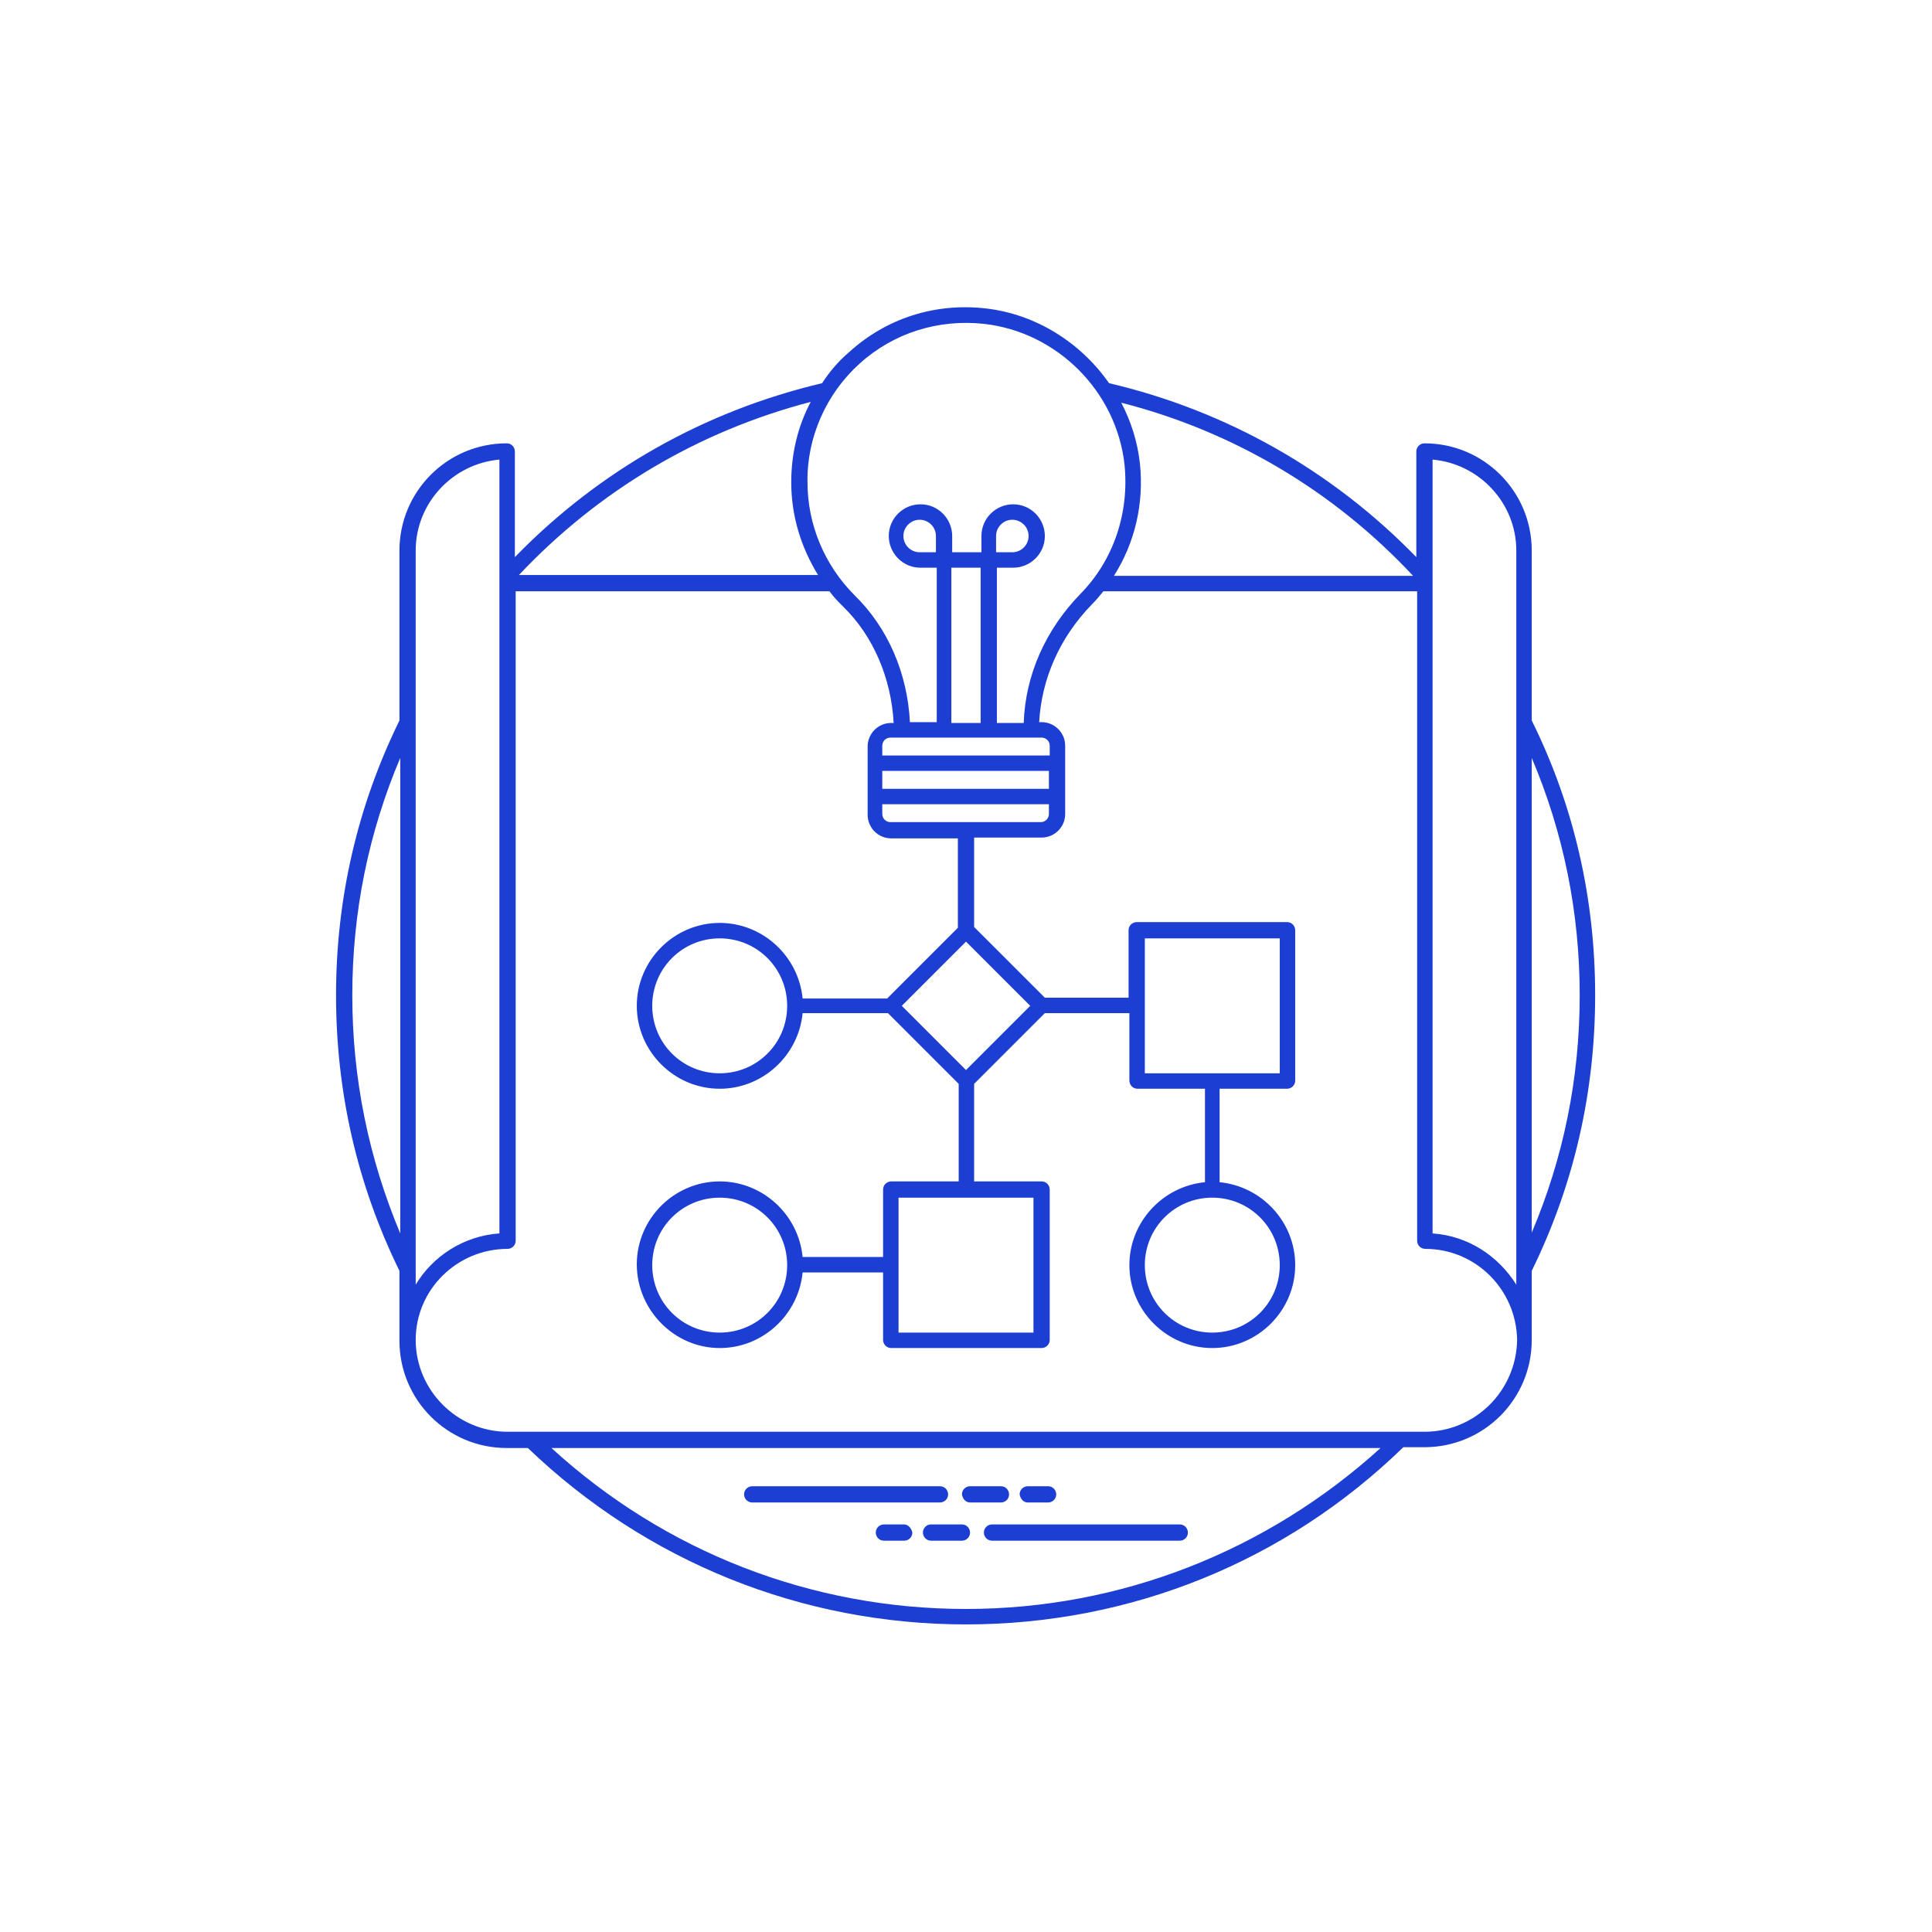
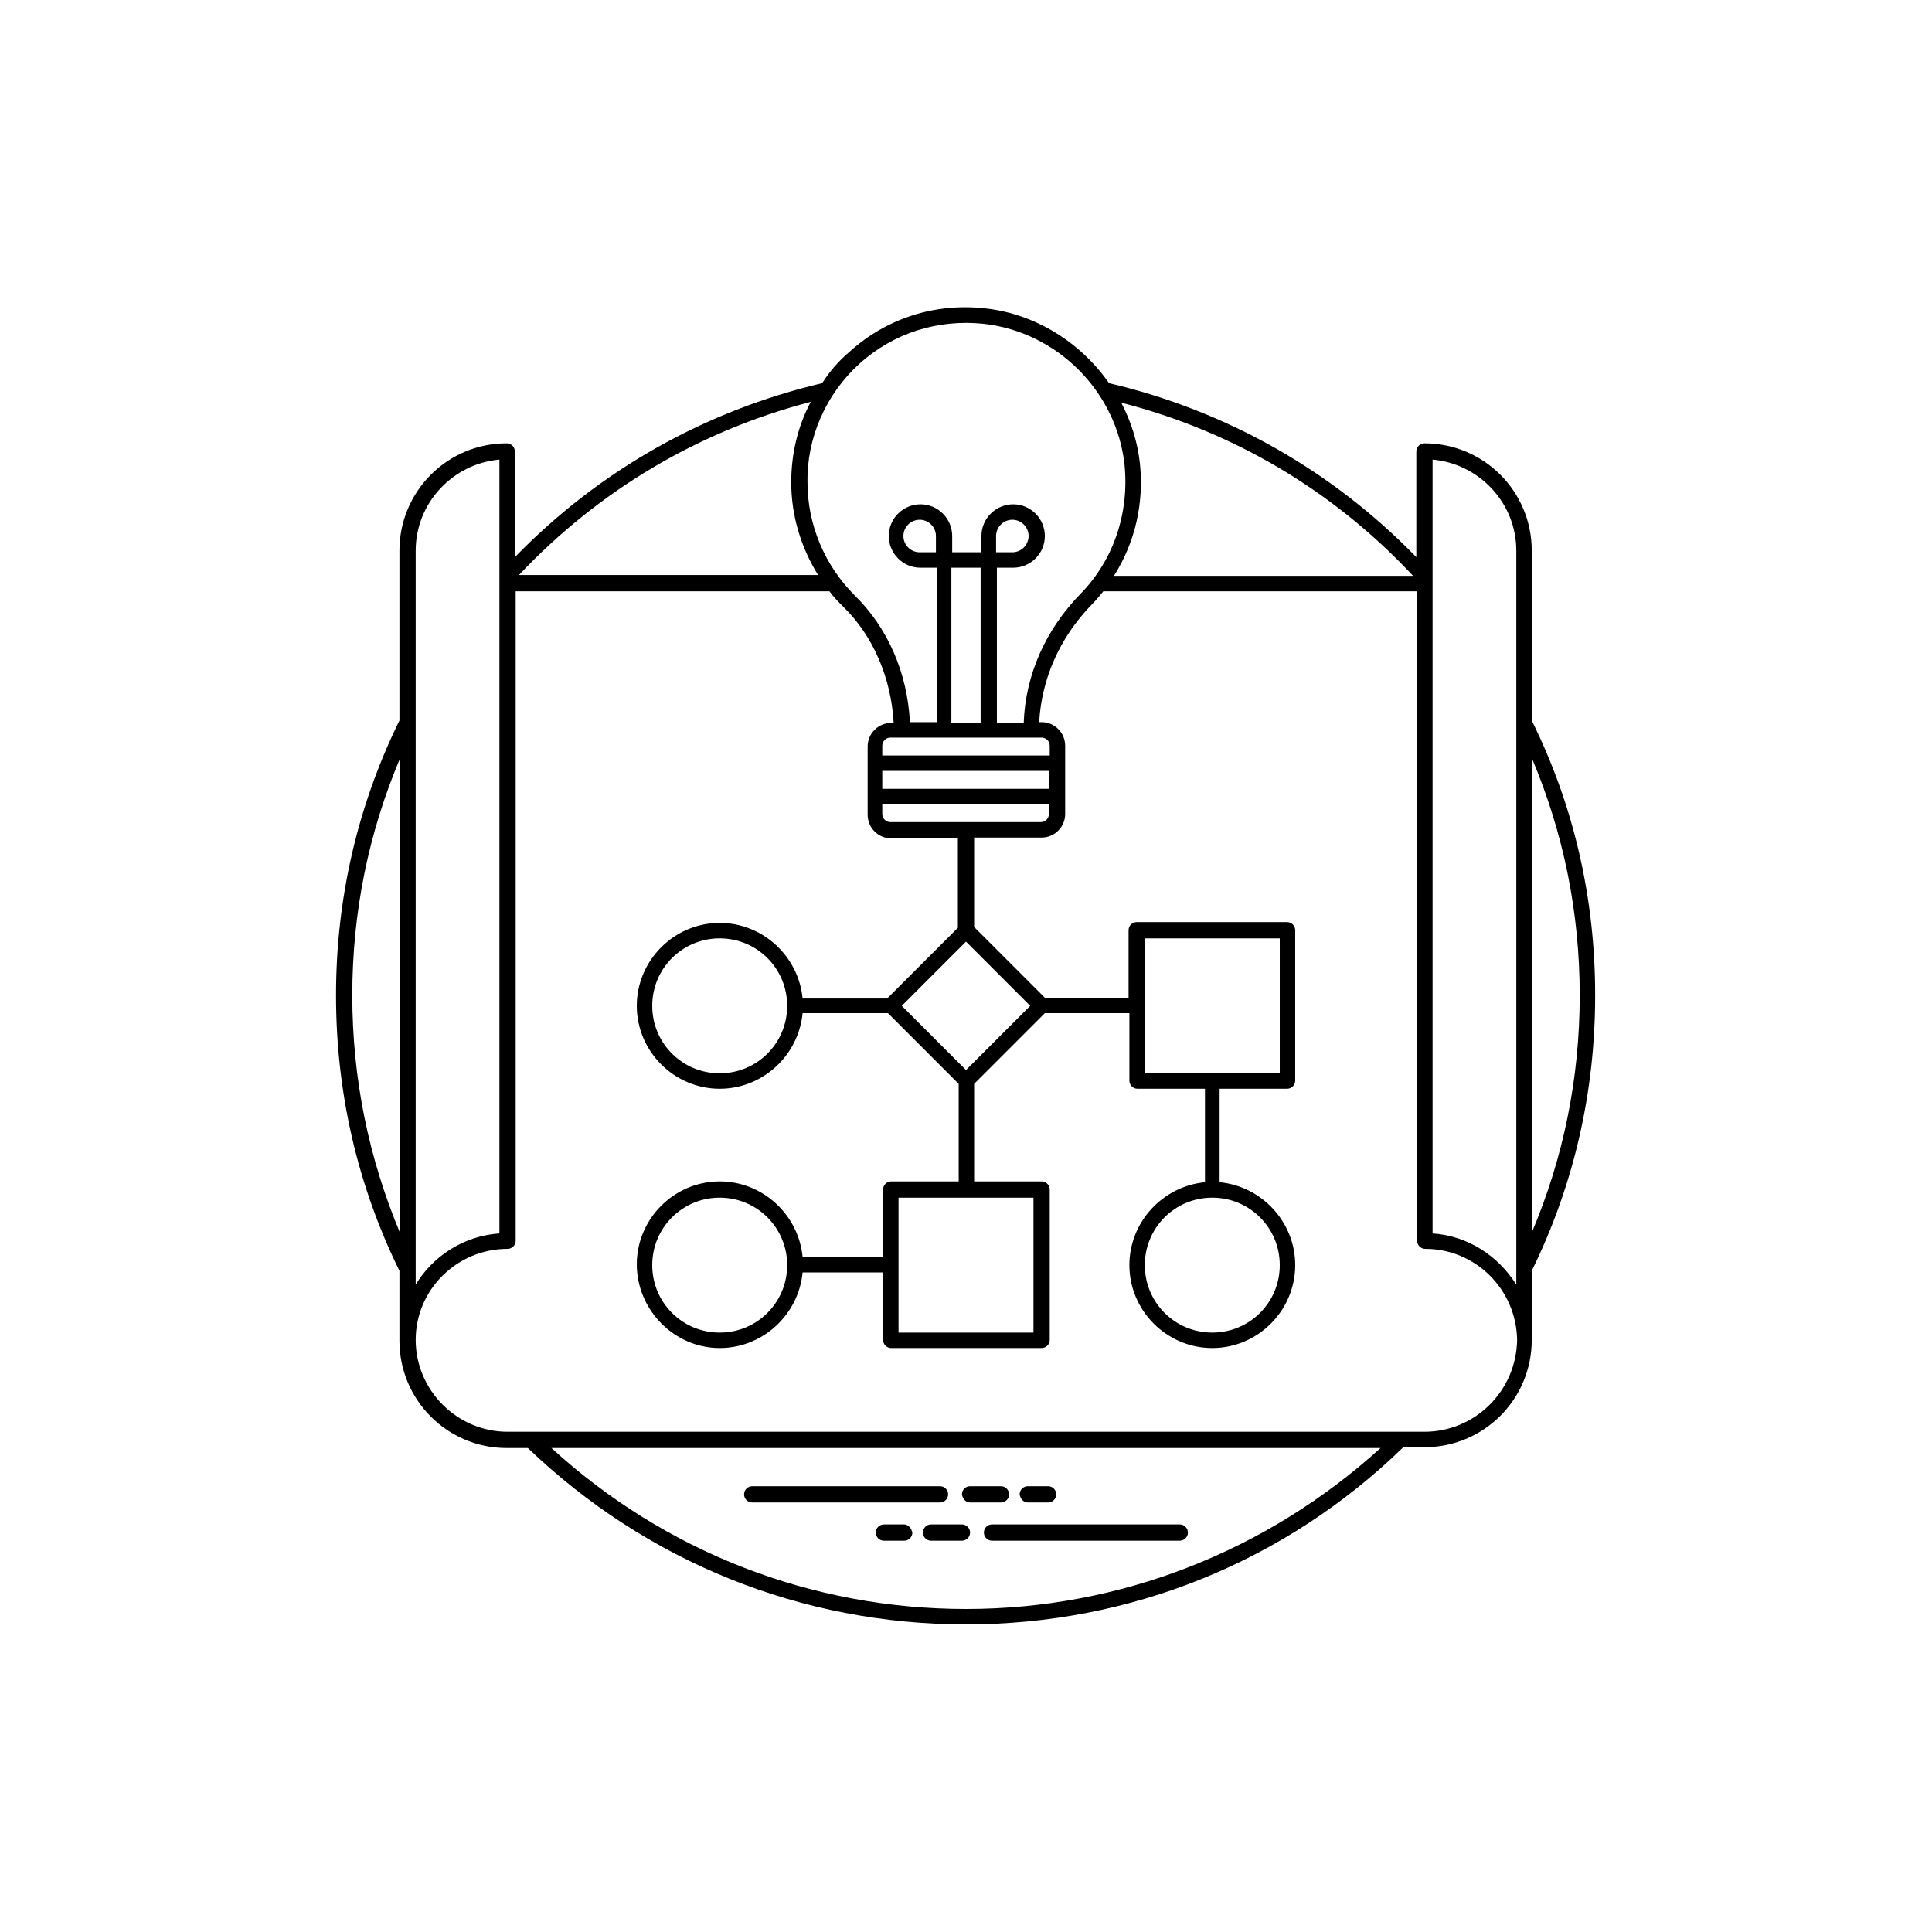
<svg xmlns="http://www.w3.org/2000/svg" width="100" height="100">
-   <svg fill="#1c3ed3" transform="matrix(.69 0 0 .69 15.5 15.5)" viewBox="0 0 164 164">
+   <svg fill="#000000" transform="matrix(.69 0 0 .69 15.5 15.5)" viewBox="0 0 164 164">
    <path d="M55.7 148h23.1c.5 0 1-.4 1-1 0-.5-.4-1-1-1H55.7c-.5 0-1 .4-1 1s.5 1 1 1zM82.5 148h3.8c.5 0 1-.4 1-1 0-.5-.4-1-1-1h-3.8c-.5 0-1 .4-1 1 .1.6.5 1 1 1zM89.6 148h2.5c.5 0 1-.4 1-1 0-.5-.4-1-1-1h-2.5c-.5 0-1 .4-1 1 .1.6.5 1 1 1zM84.2 151.7c0 .5.4 1 1 1h23.1c.5 0 1-.4 1-1 0-.5-.4-1-1-1H85.2c-.6 0-1 .5-1 1zM76.7 151.7c0 .5.4 1 1 1h3.8c.5 0 1-.4 1-1 0-.5-.4-1-1-1h-3.8c-.6 0-1 .5-1 1zM74.4 150.7h-2.5c-.5 0-1 .4-1 1 0 .5.4 1 1 1h2.5c.5 0 1-.4 1-1-.1-.5-.5-1-1-1z" />
    <path d="M151.6 119.5c5.2-10.6 7.8-22 7.8-33.9 0-11.9-2.6-23.3-7.8-33.8V30.9c0-7.3-5.9-13.2-13.2-13.2-.5 0-1 .4-1 1v13c-10.3-10.6-23.3-18-37.8-21.4-3.5-5-9-8.5-15.2-9.2-6.2-.7-12.2 1.2-16.8 5.4-1.3 1.1-2.4 2.4-3.3 3.8C49.9 13.7 36.9 21 26.5 31.7v-13c0-.5-.4-1-1-1-7.3 0-13.2 5.9-13.2 13.2v20.9c-5.2 10.6-7.8 22-7.8 33.8 0 11.9 2.6 23.3 7.8 33.9v8.6c0 7.3 5.9 13.2 13.2 13.2h2.6C42.7 155.3 61.8 163 82 163c20.2 0 39.3-7.7 53.8-21.8h2.6c7.3 0 13.2-5.9 13.2-13.2v-8.5zm5.9-33.9c0 10.2-2 20-5.9 29.2V56.4c3.9 9.2 5.9 19 5.9 29.2zm-7.8-54.7v90.3c-2.2-3.5-5.9-6-10.3-6.3V19.7c5.7.5 10.3 5.3 10.3 11.2zM137 34h-36.8c2.6-4.1 3.7-8.9 3.2-13.8-.3-2.7-1.1-5.2-2.3-7.5 13.7 3.5 26.1 10.8 35.9 21.3zM68.9 7.9c4.2-3.8 9.7-5.5 15.3-4.9 9 1 16.3 8.3 17.3 17.3.6 5.9-1.3 11.7-5.4 15.9-4.3 4.4-6.8 10-7 15.9h-3.3V33h2c2.1 0 3.9-1.7 3.9-3.9 0-2.1-1.7-3.9-3.9-3.9-2.1 0-3.9 1.7-3.9 3.9v2h-3.6v-2c0-2.1-1.7-3.9-3.9-3.9-2.1 0-3.9 1.7-3.9 3.9 0 2.1 1.7 3.9 3.9 3.9h2v19h-3.3c-.3-6-2.7-11.6-6.8-15.6-3.7-3.7-5.8-8.7-5.8-13.9-.1-5.5 2.3-10.9 6.4-14.6zm4.8 110.9v-8.3h16.6v16.6H73.7v-8.3zm8.3-24l-7.9-7.9L82 79l7.9 7.9-7.9 7.9zm-9.3-30.5c-.5 0-1-.4-1-1v-1.2h20.5v1.2c0 .5-.4 1-1 1H72.7zm19.6-4.1H71.7V58h20.5v2.2zm0-4.1H71.7v-1.2c0-.5.4-1 1-1h18.6c.5 0 1 .4 1 1v1.2zm-14-25h-2c-1.1 0-2-.9-2-2s.9-2 2-2 2 .9 2 2v2zm5.5 21h-3.6V33h3.6v19.1zm1.9-21v-2c0-1.1.9-2 2-2s2 .9 2 2-.9 2-2 2h-2zM62.9 12.6c-1.6 3-2.4 6.4-2.4 9.9 0 4.1 1.2 8 3.3 11.4H27c9.8-10.4 22.1-17.7 35.9-21.3zm-38.3 7.1v95.2c-4.4.3-8.2 2.8-10.3 6.3V30.9c0-5.9 4.6-10.7 10.3-11.2zM6.5 85.6c0-10.2 2-20 5.9-29.2v58.5c-3.9-9.3-5.9-19.1-5.9-29.3zM82 161.1c-19 0-37-7-51-19.8h102c-14 12.7-32 19.8-51 19.8zm56.4-21.8H25.6c-6.2 0-11.3-5.1-11.3-11.3 0-6.2 5.1-11.2 11.3-11.2.5 0 1-.4 1-1V35.9h38.6c.5.7 1.1 1.3 1.7 1.9 3.7 3.6 5.9 8.8 6.2 14.3h-.3c-1.6 0-2.9 1.3-2.9 2.9v8.4c0 1.6 1.3 2.9 2.9 2.9H81v11L72.3 86H61.9c-.5-5.2-4.9-9.3-10.2-9.3-5.6 0-10.2 4.6-10.2 10.2s4.6 10.2 10.2 10.2c5.3 0 9.7-4.1 10.2-9.3h10.5l8.7 8.7v12h-8.3c-.5 0-1 .4-1 1v8.3h-9.9c-.5-5.2-4.9-9.3-10.2-9.3-5.6 0-10.2 4.6-10.2 10.2S46.1 129 51.7 129c5.3 0 9.7-4.1 10.2-9.3h9.9v8.3c0 .5.4 1 1 1h18.5c.5 0 1-.4 1-1v-18.5c0-.5-.4-1-1-1H83v-12l8.7-8.7h10.4v8.3c0 .5.4 1 1 1h8.3v11.5c-5.2.5-9.3 4.9-9.3 10.2 0 5.6 4.6 10.2 10.2 10.2s10.2-4.6 10.2-10.2c0-5.3-4.1-9.7-9.3-10.2V97.1h8.3c.5 0 1-.4 1-1V77.6c0-.5-.4-1-1-1H103c-.5 0-1 .4-1 1v8.3H91.7L83 77.2v-11h8.3c1.6 0 2.9-1.3 2.9-2.9v-8.4c0-1.6-1.3-2.9-2.9-2.9H91c.3-5.3 2.5-10.4 6.5-14.5.5-.5 1-1.1 1.4-1.6h38.6v79.9c0 .5.4 1 1 1 6.2 0 11.2 5 11.3 11.2-.1 6.3-5.2 11.3-11.4 11.3zM60 86.9c0 4.6-3.7 8.3-8.3 8.3-4.6 0-8.3-3.7-8.3-8.3 0-4.6 3.7-8.3 8.3-8.3 4.6 0 8.3 3.7 8.3 8.3zm0 31.9c0 4.6-3.7 8.3-8.3 8.3-4.6 0-8.3-3.7-8.3-8.3 0-4.6 3.7-8.3 8.3-8.3 4.6 0 8.3 3.7 8.3 8.3zm52.3-8.3c4.6 0 8.3 3.7 8.3 8.3 0 4.6-3.7 8.3-8.3 8.3-4.6 0-8.3-3.7-8.3-8.3 0-4.6 3.7-8.3 8.3-8.3zM104 95.2V78.6h16.6v16.6H104z" />
  </svg>
</svg>
